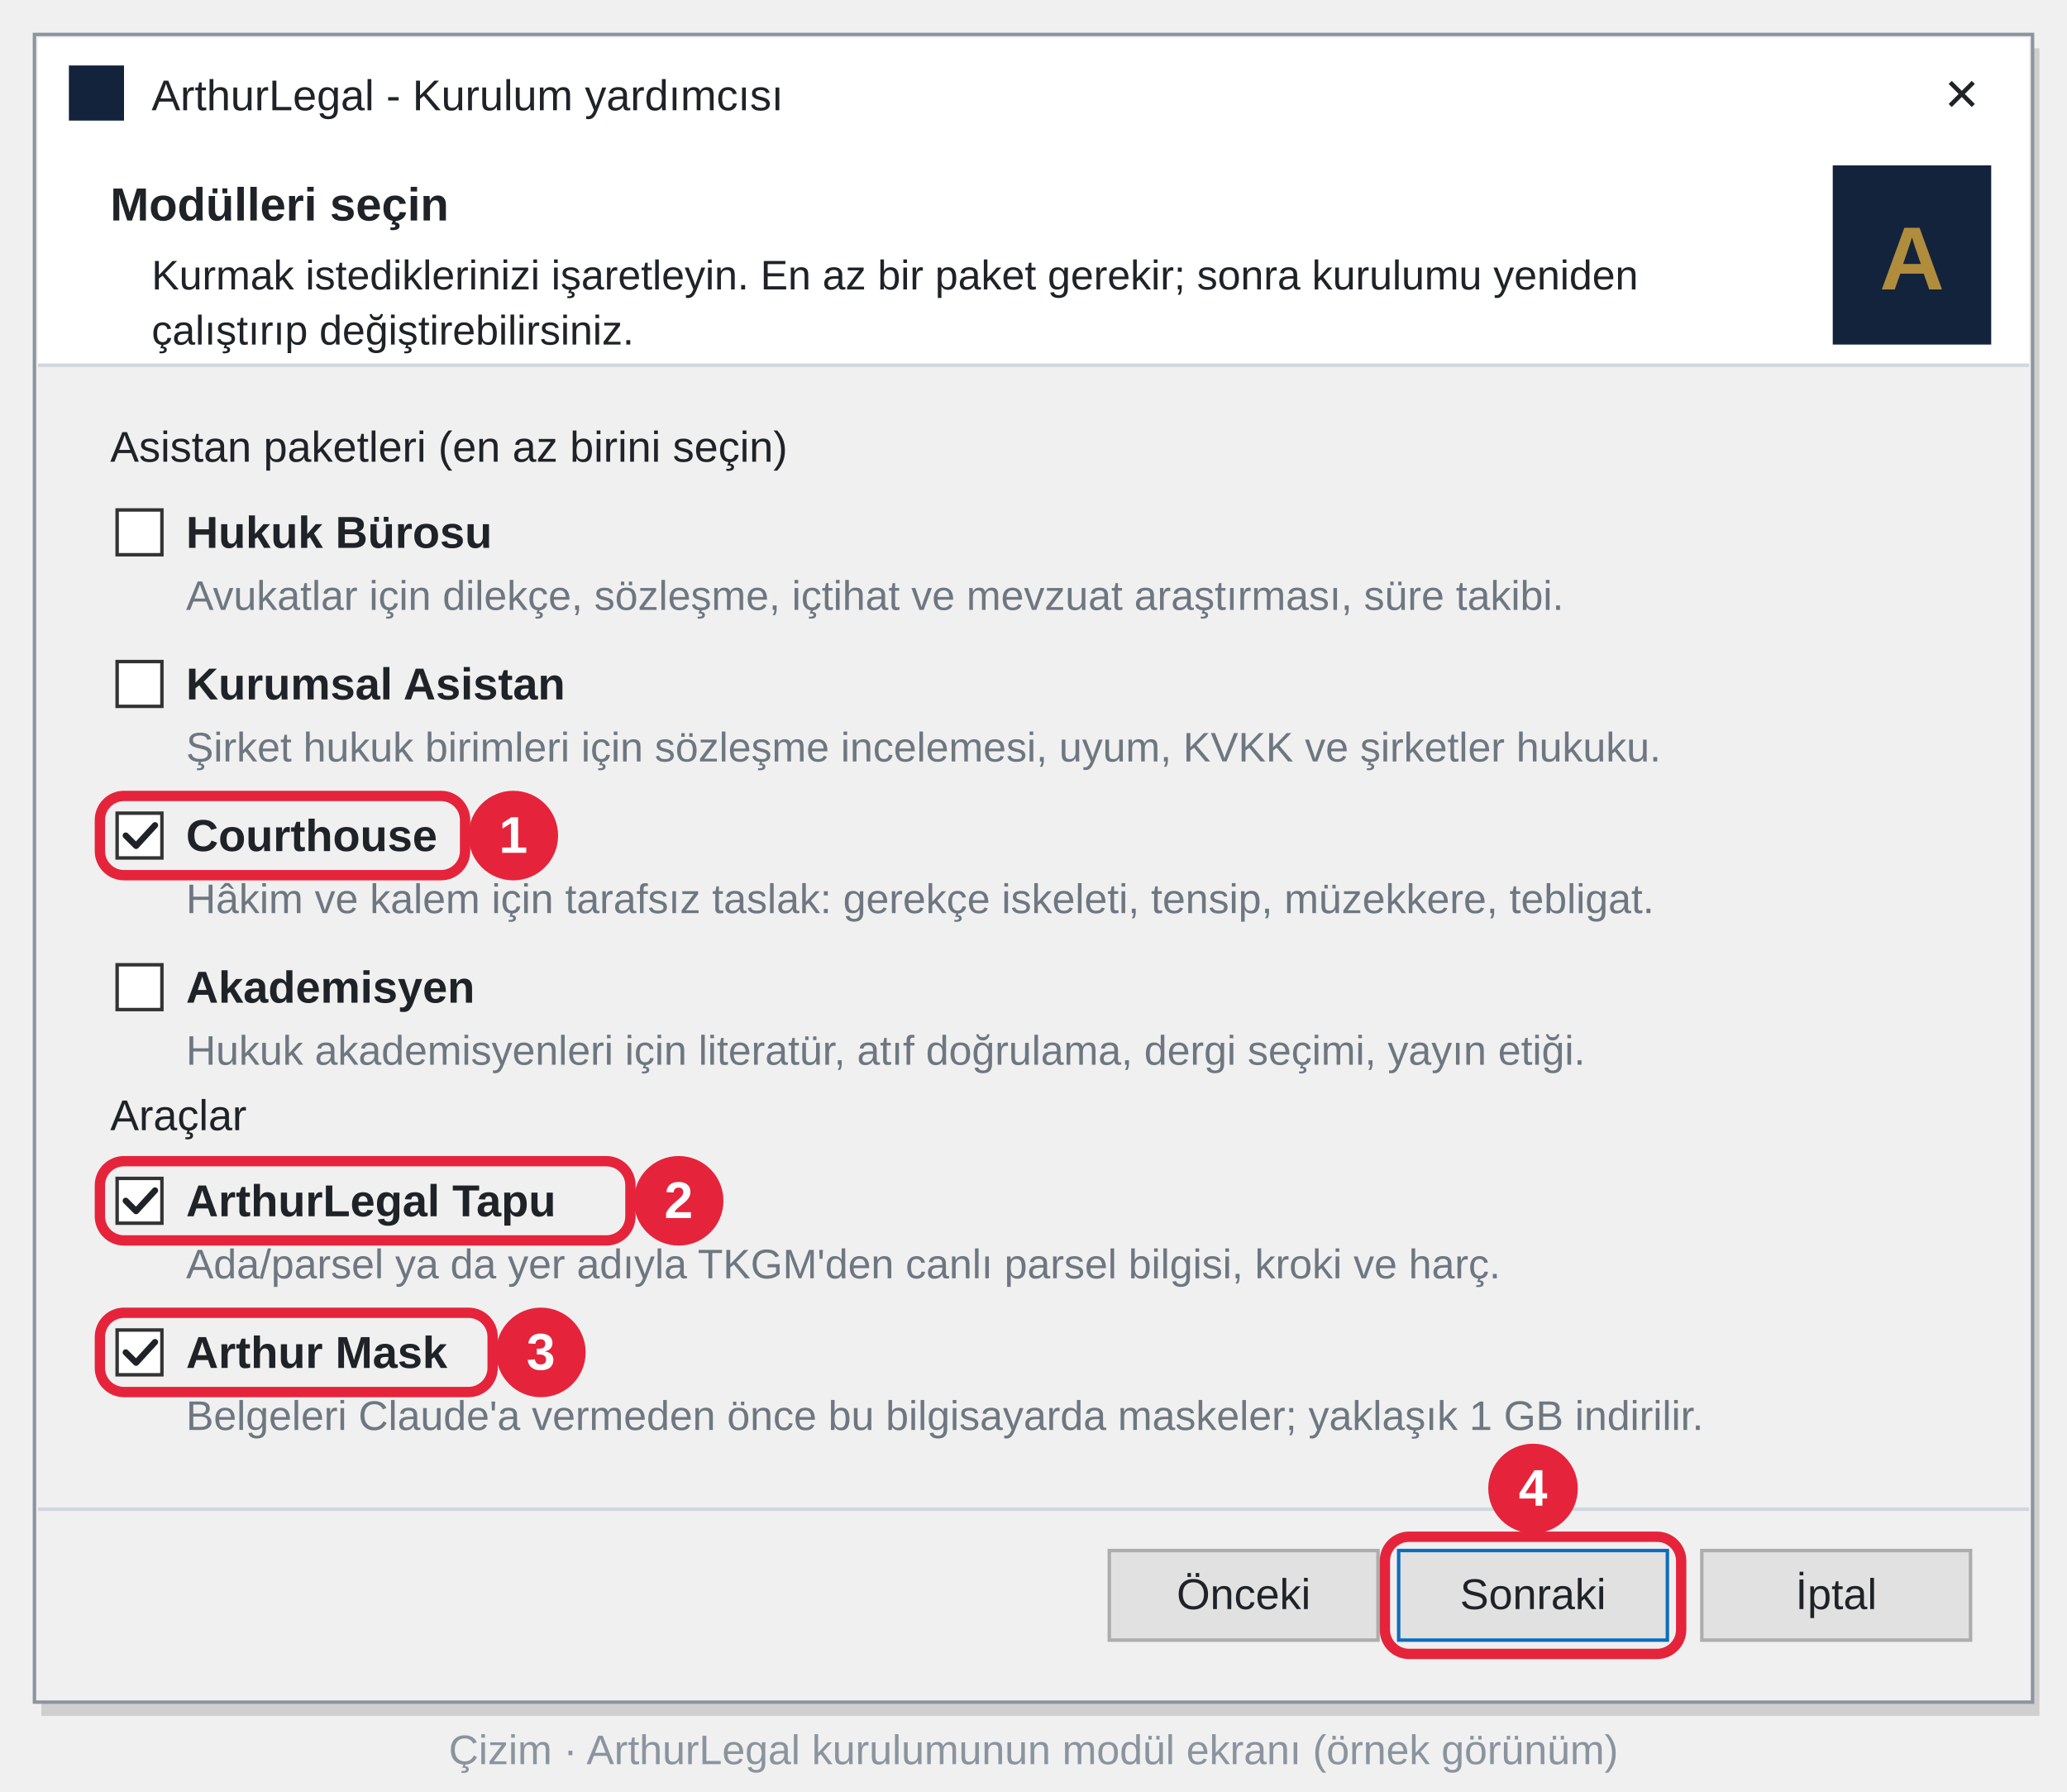
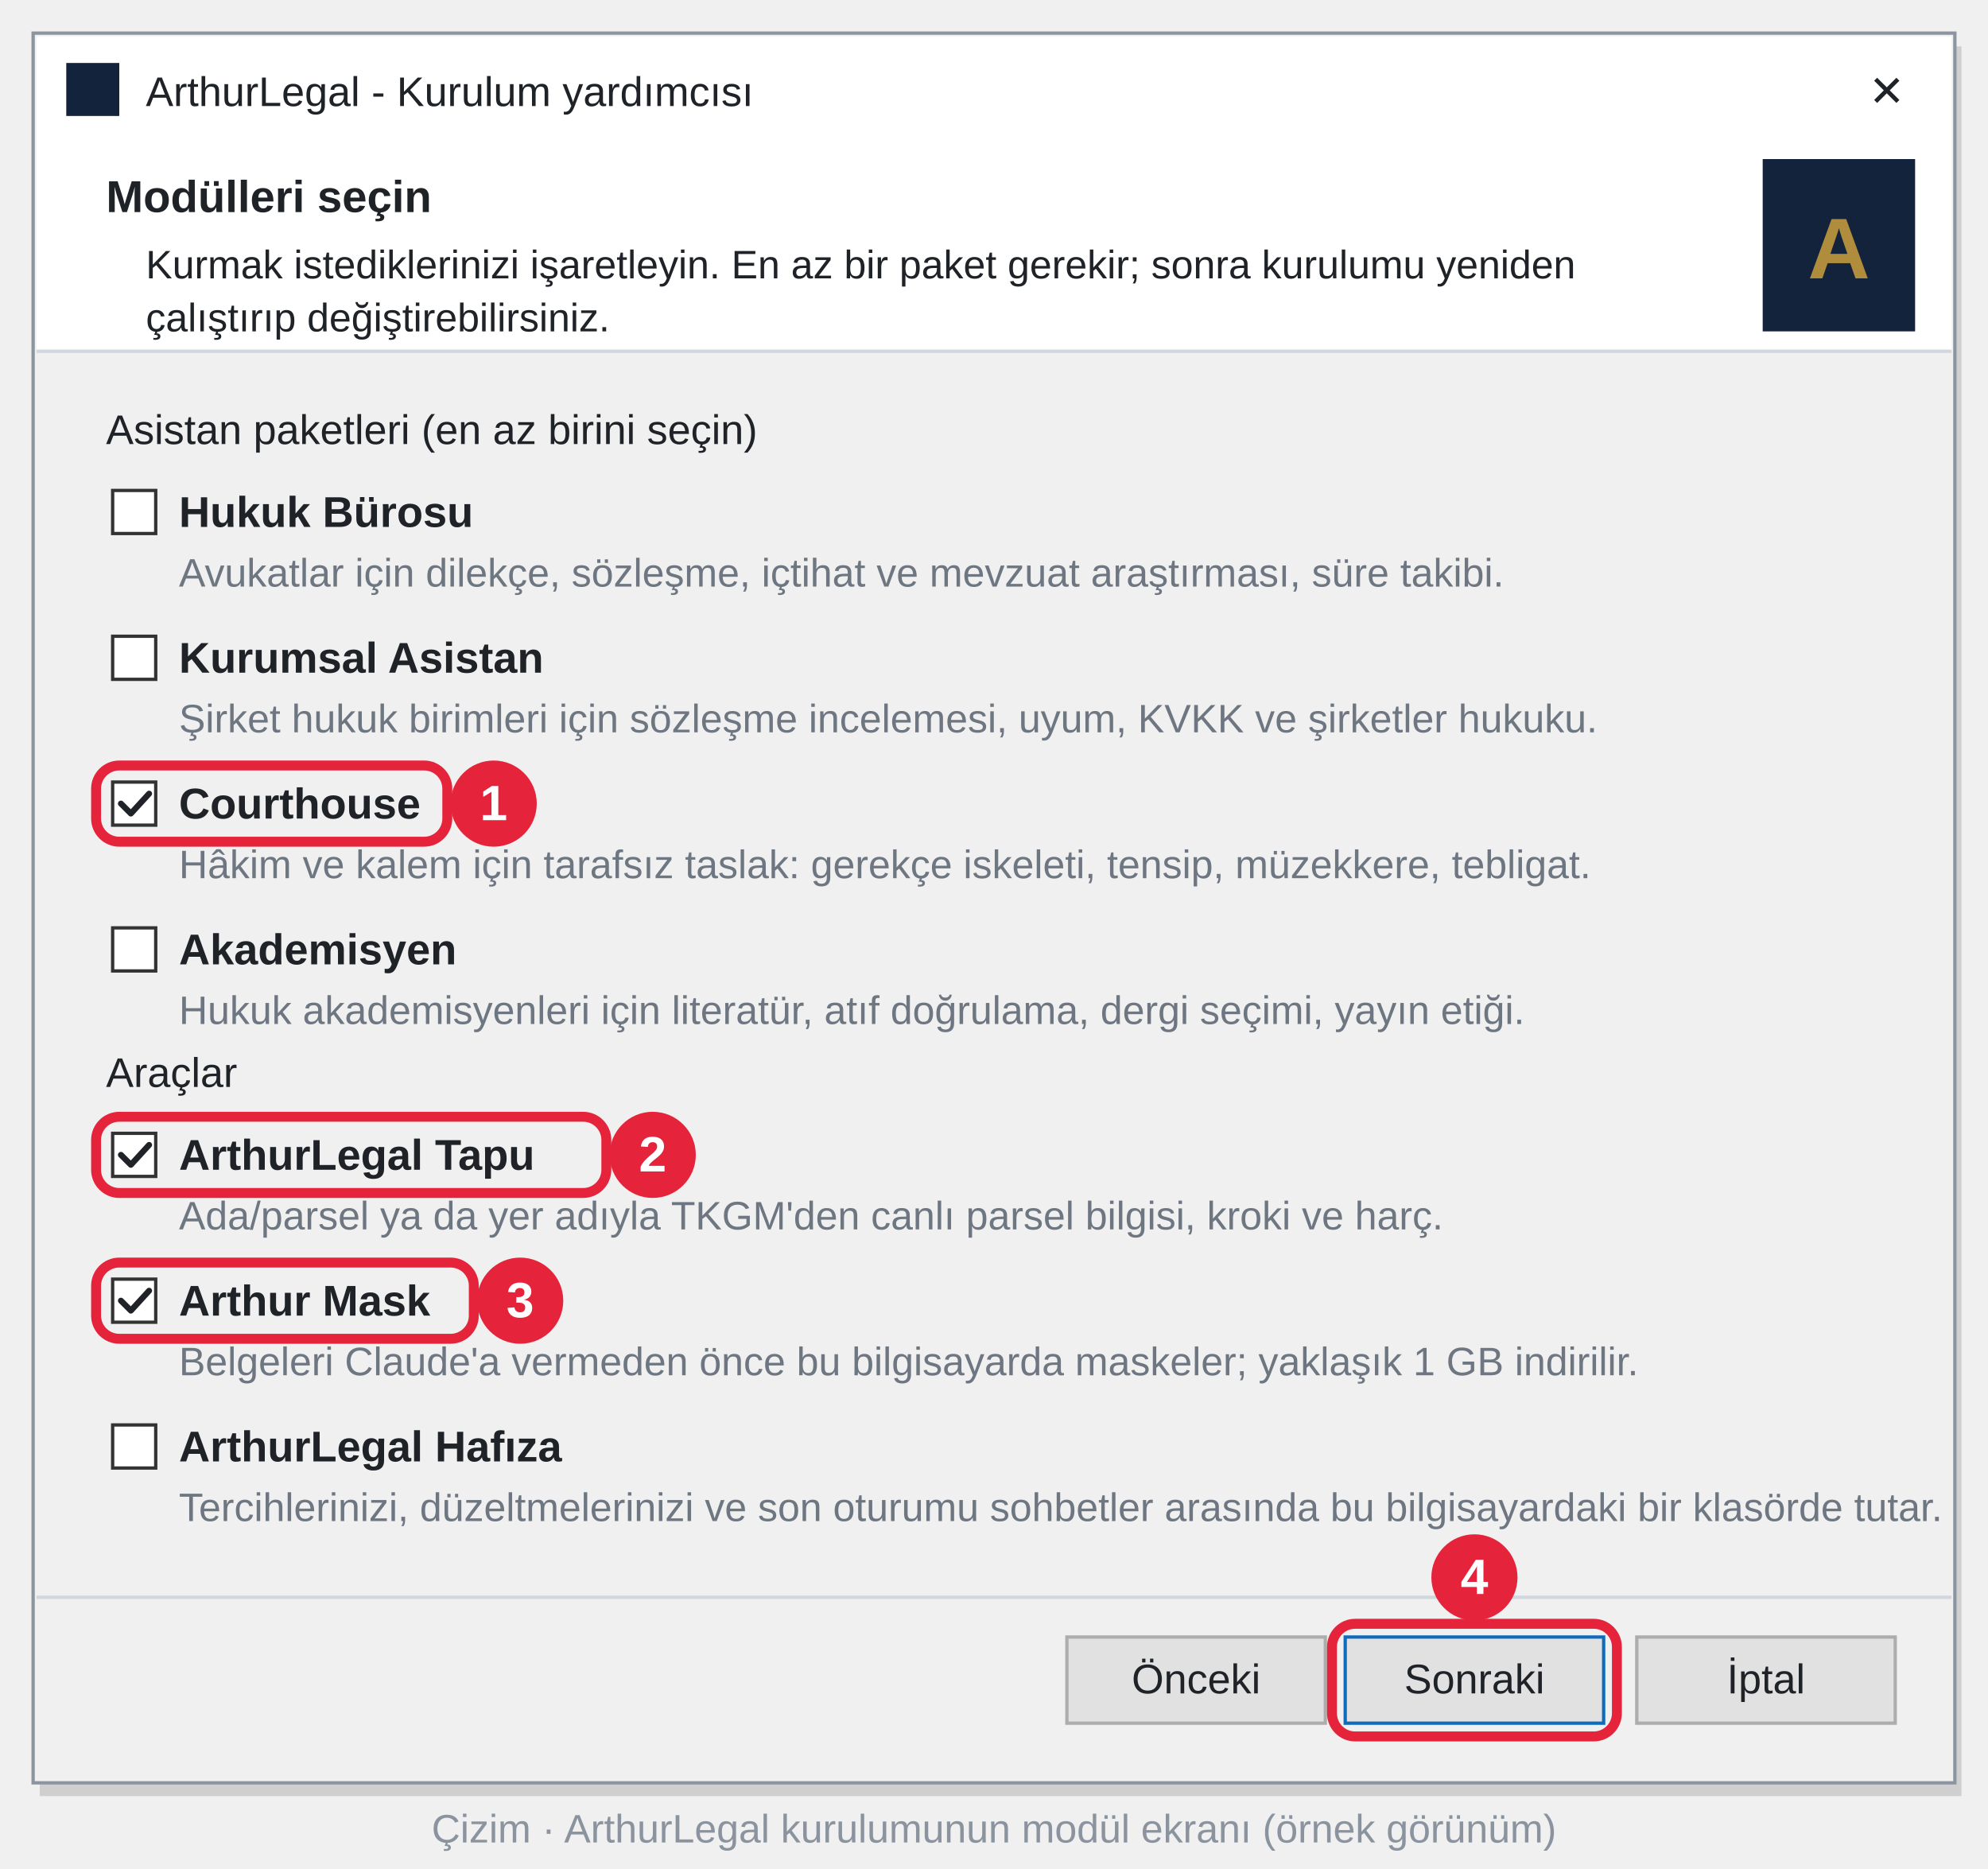
- <svg xmlns="http://www.w3.org/2000/svg" width="600" height="520" viewBox="0 0 600 520" role="img" aria-label="Örnek: modül ekranında Courthouse, ArthurLegal Tapu ve Arthur Mask'i işaretleyip Sonraki'ye tıklayın">
+ <svg xmlns="http://www.w3.org/2000/svg" width="600" height="564" viewBox="0 0 600 564" role="img" aria-label="Örnek: modül ekranında Courthouse, ArthurLegal Tapu ve Arthur Mask'i işaretleyip Sonraki'ye tıklayın">
  <g font-family="'Segoe UI', 'Segoe UI Variable', 'Helvetica Neue', Arial, sans-serif">
-     <rect x="12" y="14" width="580" height="484" fill="#000000" opacity="0.14" />
-     <rect x="10" y="10" width="580" height="484" fill="#f0f0f0" stroke="#8c959f" />
+     <rect x="12" y="14" width="580" height="528" fill="#000000" opacity="0.14" />
+     <rect x="10" y="10" width="580" height="528" fill="#f0f0f0" stroke="#8c959f" />
    <rect x="11" y="11" width="578" height="31" fill="#ffffff" />
    <rect x="20" y="19" width="16" height="16" fill="#14233c" />
    <text x="44" y="32" font-size="12.5" fill="#1f2328" font-weight="400" text-anchor="start">ArthurLegal - Kurulum yardımcısı</text>
    <text x="564" y="32" font-size="13" fill="#1f2328" font-weight="400" text-anchor="start">✕</text>
    <rect x="11" y="42" width="578" height="64" fill="#ffffff" />
    <text x="32" y="64" font-size="13.5" fill="#1f2328" font-weight="700" text-anchor="start">Modülleri seçin</text>
    <text x="44" y="84" font-size="12" fill="#1f2328" font-weight="400" text-anchor="start">Kurmak istediklerinizi işaretleyin. En az bir paket gerekir; sonra kurulumu yeniden</text>
    <text x="44" y="100" font-size="12" fill="#1f2328" font-weight="400" text-anchor="start">çalıştırıp değiştirebilirsiniz.</text>
    <rect x="532" y="48" width="46" height="52" fill="#14233c" />
    <text x="555" y="84" font-size="26" fill="#b08d3c" font-weight="700" text-anchor="middle">A</text>
    <line x1="11" y1="106" x2="589" y2="106" stroke="#d0d7de" />
    <text x="32" y="134" font-size="12.5" fill="#1f2328" font-weight="400" text-anchor="start">Asistan paketleri (en az birini seçin)</text>
    <rect x="34" y="148" width="13" height="13" fill="#ffffff" stroke="#333333" />
    <text x="54" y="159" font-size="13" fill="#1f2328" font-weight="700" text-anchor="start">Hukuk Bürosu</text>
    <text x="54" y="177" font-size="12" fill="#6e7781" font-weight="400" text-anchor="start">Avukatlar için dilekçe, sözleşme, içtihat ve mevzuat araştırması, süre takibi.</text>
    <rect x="34" y="192" width="13" height="13" fill="#ffffff" stroke="#333333" />
    <text x="54" y="203" font-size="13" fill="#1f2328" font-weight="700" text-anchor="start">Kurumsal Asistan</text>
    <text x="54" y="221" font-size="12" fill="#6e7781" font-weight="400" text-anchor="start">Şirket hukuk birimleri için sözleşme incelemesi, uyum, KVKK ve şirketler hukuku.</text>
    <rect x="34" y="236" width="13" height="13" fill="#ffffff" stroke="#333333" />
    <path d="M36.5 242.5 l3 3 l5.5 -6" stroke="#1f2328" stroke-width="1.8" fill="none" stroke-linecap="round" stroke-linejoin="round" />
    <text x="54" y="247" font-size="13" fill="#1f2328" font-weight="700" text-anchor="start">Courthouse</text>
    <text x="54" y="265" font-size="12" fill="#6e7781" font-weight="400" text-anchor="start">Hâkim ve kalem için tarafsız taslak: gerekçe iskeleti, tensip, müzekkere, tebligat.</text>
    <rect x="34" y="280" width="13" height="13" fill="#ffffff" stroke="#333333" />
    <text x="54" y="291" font-size="13" fill="#1f2328" font-weight="700" text-anchor="start">Akademisyen</text>
    <text x="54" y="309" font-size="12" fill="#6e7781" font-weight="400" text-anchor="start">Hukuk akademisyenleri için literatür, atıf doğrulama, dergi seçimi, yayın etiği.</text>
    <text x="32" y="328" font-size="12.5" fill="#1f2328" font-weight="400" text-anchor="start">Araçlar</text>
    <rect x="34" y="342" width="13" height="13" fill="#ffffff" stroke="#333333" />
    <path d="M36.5 348.5 l3 3 l5.5 -6" stroke="#1f2328" stroke-width="1.8" fill="none" stroke-linecap="round" stroke-linejoin="round" />
    <text x="54" y="353" font-size="13" fill="#1f2328" font-weight="700" text-anchor="start">ArthurLegal Tapu</text>
    <text x="54" y="371" font-size="12" fill="#6e7781" font-weight="400" text-anchor="start">Ada/parsel ya da yer adıyla TKGM'den canlı parsel bilgisi, kroki ve harç.</text>
    <rect x="34" y="386" width="13" height="13" fill="#ffffff" stroke="#333333" />
    <path d="M36.5 392.5 l3 3 l5.5 -6" stroke="#1f2328" stroke-width="1.8" fill="none" stroke-linecap="round" stroke-linejoin="round" />
    <text x="54" y="397" font-size="13" fill="#1f2328" font-weight="700" text-anchor="start">Arthur Mask</text>
    <text x="54" y="415" font-size="12" fill="#6e7781" font-weight="400" text-anchor="start">Belgeleri Claude'a vermeden önce bu bilgisayarda maskeler; yaklaşık 1 GB indirilir.</text>
-     <line x1="11" y1="438" x2="589" y2="438" stroke="#d0d7de" />
-     <rect x="322" y="450" width="78" height="26" fill="#e1e1e1" stroke="#adadad" />
-     <text x="361" y="467" font-size="12.5" fill="#1f2328" font-weight="400" text-anchor="middle">Önceki</text>
-     <rect x="406" y="450" width="78" height="26" fill="#e1e1e1" stroke="#0f6cbd" />
-     <text x="445" y="467" font-size="12.5" fill="#1f2328" font-weight="400" text-anchor="middle">Sonraki</text>
-     <rect x="494" y="450" width="78" height="26" fill="#e1e1e1" stroke="#adadad" />
-     <text x="533" y="467" font-size="12.5" fill="#1f2328" font-weight="400" text-anchor="middle">İptal</text>
+     <rect x="34" y="430" width="13" height="13" fill="#ffffff" stroke="#333333" />
+     <text x="54" y="441" font-size="13" fill="#1f2328" font-weight="700" text-anchor="start">ArthurLegal Hafıza</text>
+     <text x="54" y="459" font-size="12" fill="#6e7781" font-weight="400" text-anchor="start">Tercihlerinizi, düzeltmelerinizi ve son oturumu sohbetler arasında bu bilgisayardaki bir klasörde tutar.</text>
+     <line x1="11" y1="482" x2="589" y2="482" stroke="#d0d7de" />
+     <rect x="322" y="494" width="78" height="26" fill="#e1e1e1" stroke="#adadad" />
+     <text x="361" y="511" font-size="12.5" fill="#1f2328" font-weight="400" text-anchor="middle">Önceki</text>
+     <rect x="406" y="494" width="78" height="26" fill="#e1e1e1" stroke="#0f6cbd" />
+     <text x="445" y="511" font-size="12.5" fill="#1f2328" font-weight="400" text-anchor="middle">Sonraki</text>
+     <rect x="494" y="494" width="78" height="26" fill="#e1e1e1" stroke="#adadad" />
+     <text x="533" y="511" font-size="12.5" fill="#1f2328" font-weight="400" text-anchor="middle">İptal</text>
    <rect x="29" y="231" width="106" height="23" rx="7" fill="none" stroke="#e5243b" stroke-width="3" />
    <circle cx="149" cy="242.5" r="13" fill="#e5243b" />
    <text x="149" y="247.5" font-size="15" fill="#ffffff" font-weight="700" text-anchor="middle">1</text>
    <rect x="29" y="337" width="154" height="23" rx="7" fill="none" stroke="#e5243b" stroke-width="3" />
    <circle cx="197" cy="348.5" r="13" fill="#e5243b" />
    <text x="197" y="353.5" font-size="15" fill="#ffffff" font-weight="700" text-anchor="middle">2</text>
    <rect x="29" y="381" width="114" height="23" rx="7" fill="none" stroke="#e5243b" stroke-width="3" />
    <circle cx="157" cy="392.5" r="13" fill="#e5243b" />
    <text x="157" y="397.5" font-size="15" fill="#ffffff" font-weight="700" text-anchor="middle">3</text>
-     <rect x="402" y="446" width="86" height="34" rx="7" fill="none" stroke="#e5243b" stroke-width="3" />
-     <circle cx="445.0" cy="432" r="13" fill="#e5243b" />
-     <text x="445.0" y="437" font-size="15" fill="#ffffff" font-weight="700" text-anchor="middle">4</text>
-     <text x="300.0" y="512" font-size="12" fill="#8b949e" font-weight="400" text-anchor="middle">Çizim · ArthurLegal kurulumunun modül ekranı (örnek görünüm)</text>
+     <rect x="402" y="490" width="86" height="34" rx="7" fill="none" stroke="#e5243b" stroke-width="3" />
+     <circle cx="445.0" cy="476" r="13" fill="#e5243b" />
+     <text x="445.0" y="481" font-size="15" fill="#ffffff" font-weight="700" text-anchor="middle">4</text>
+     <text x="300.0" y="556" font-size="12" fill="#8b949e" font-weight="400" text-anchor="middle">Çizim · ArthurLegal kurulumunun modül ekranı (örnek görünüm)</text>
  </g>
</svg>
